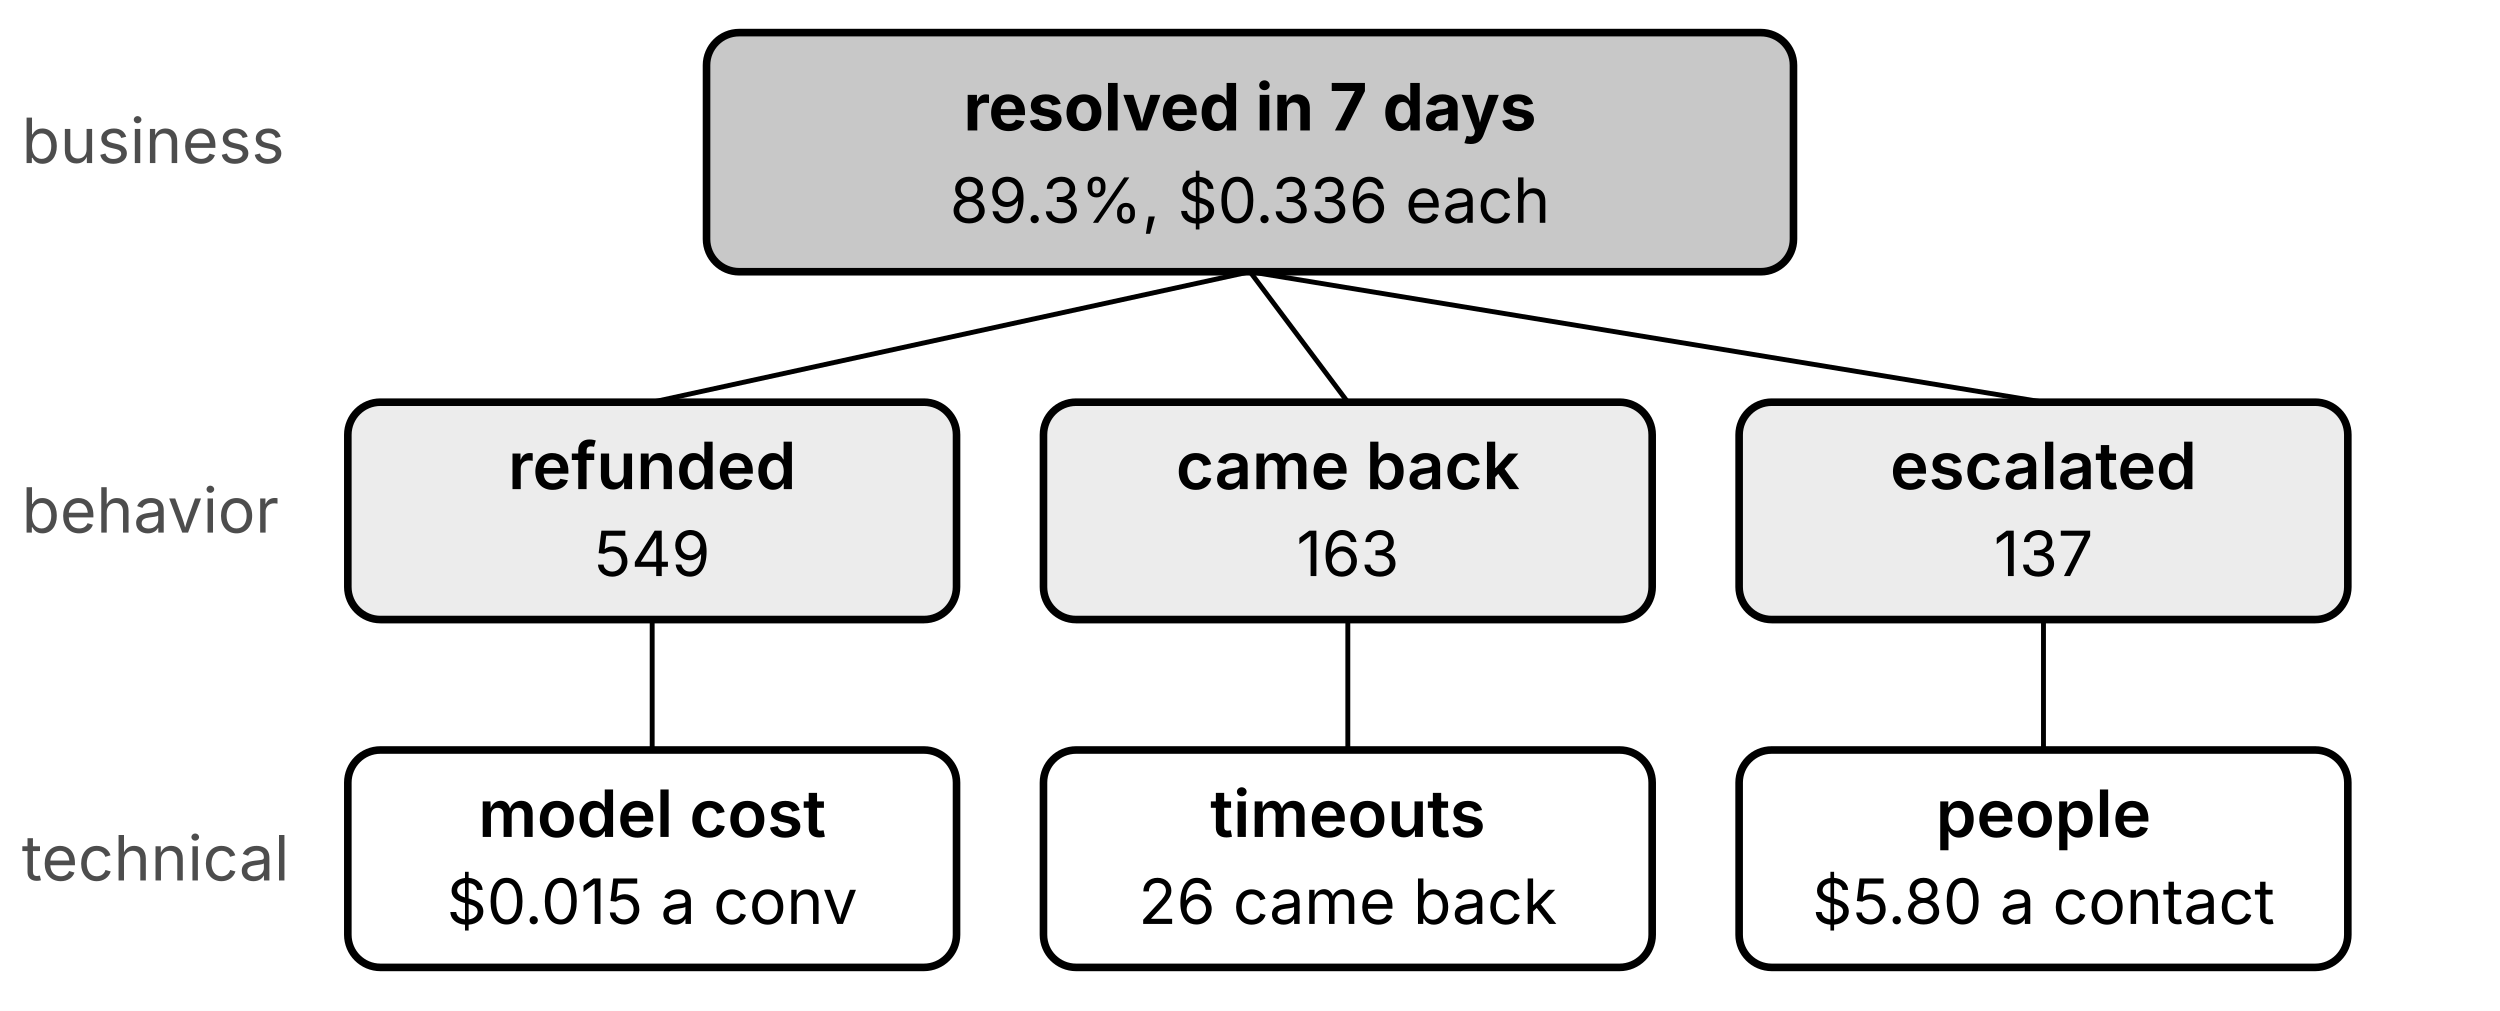
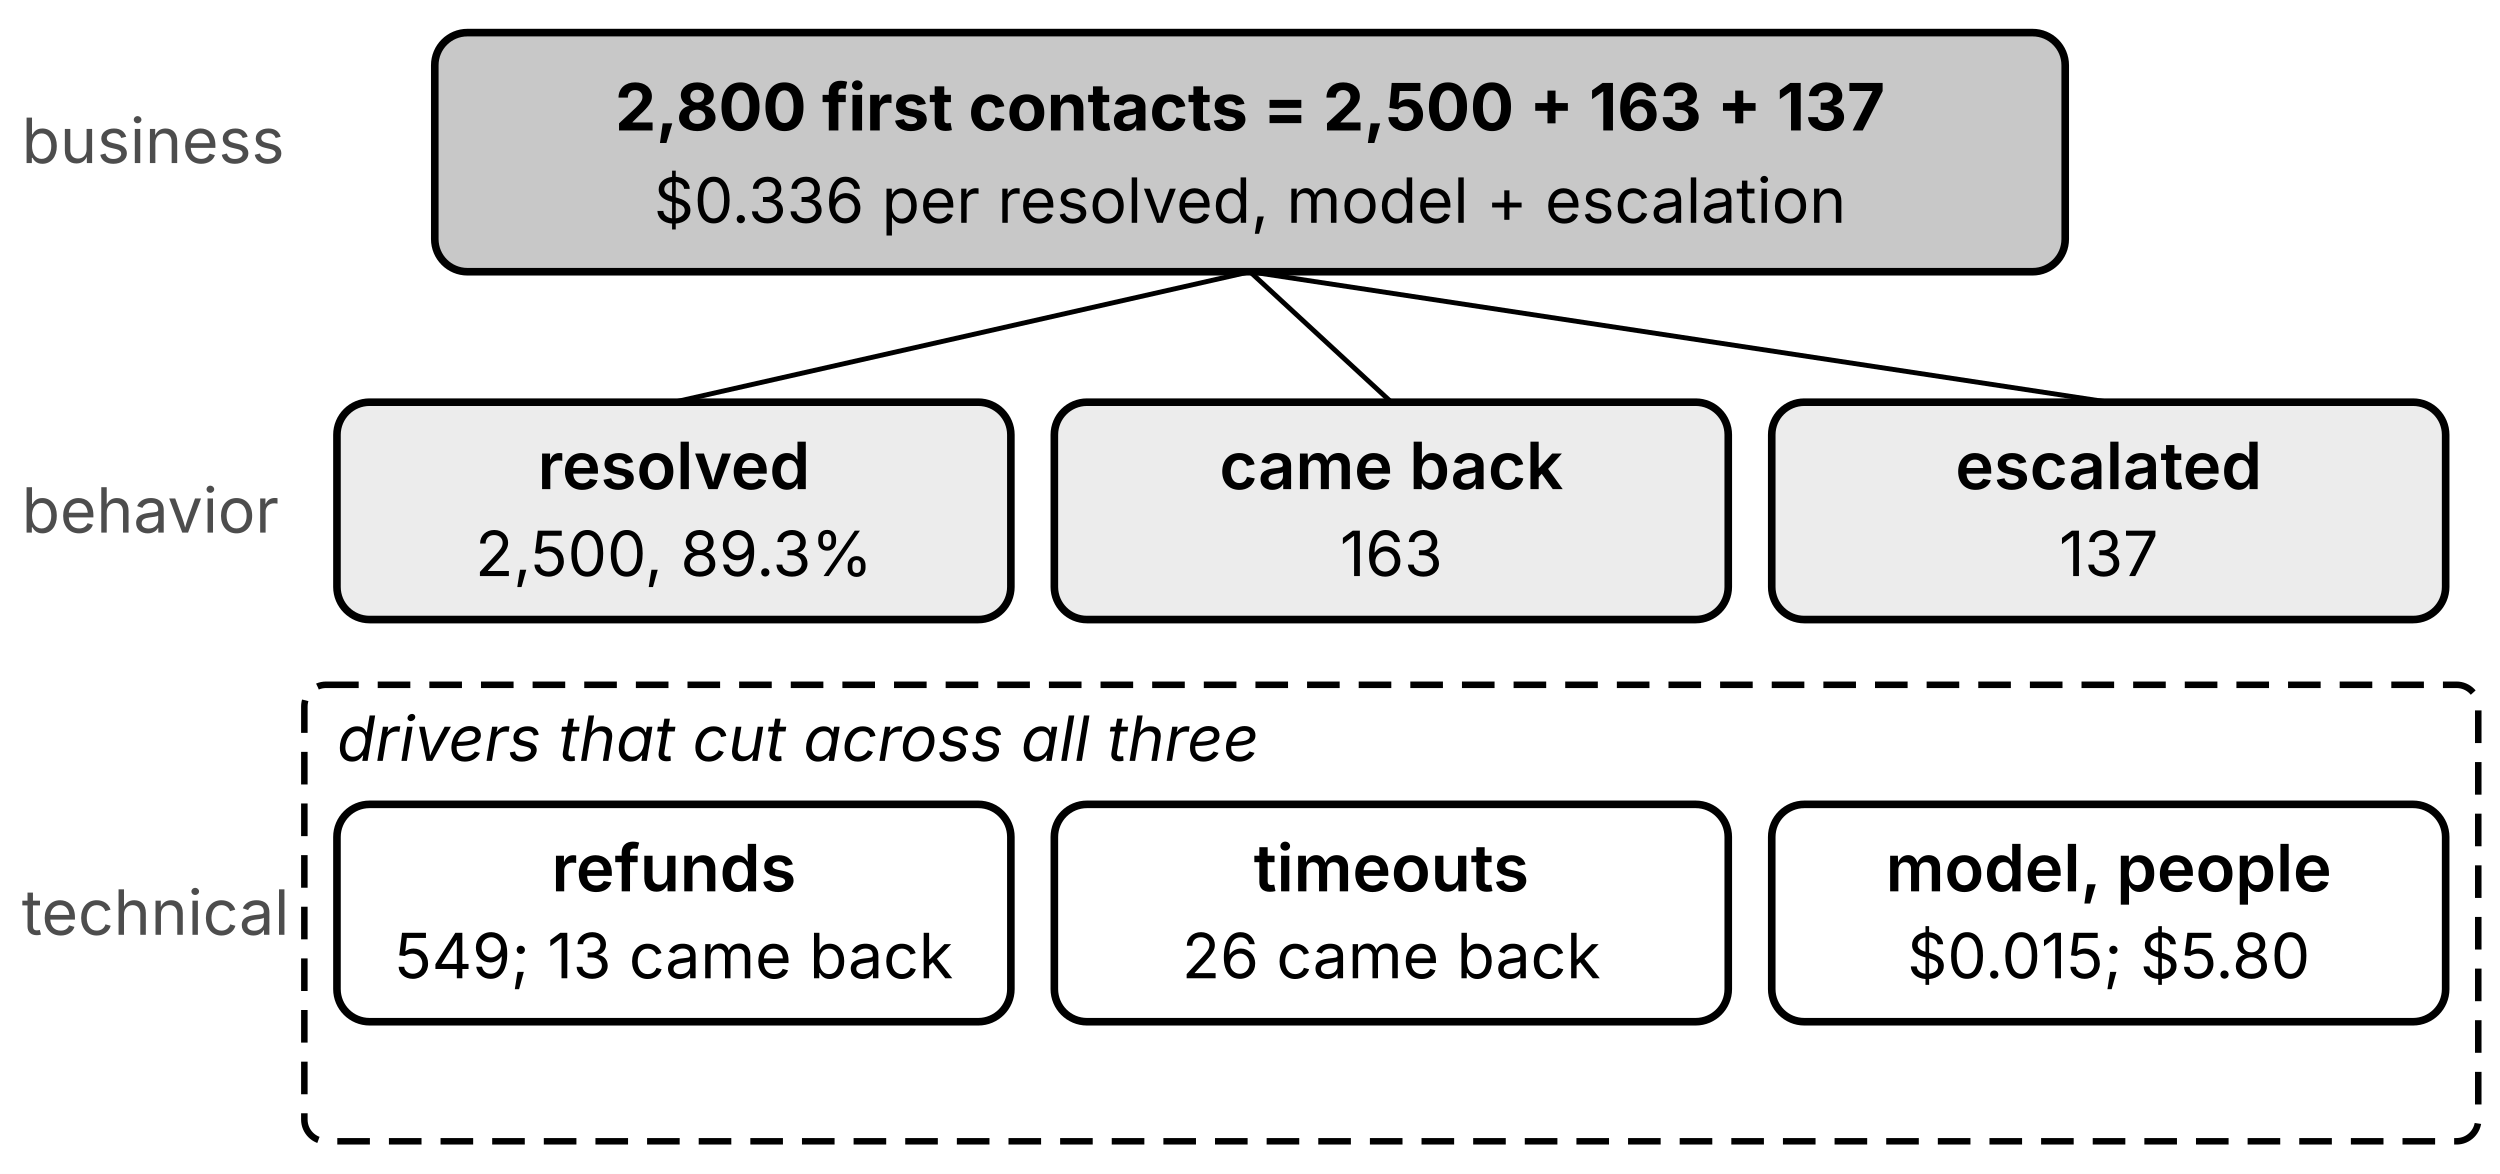
- <svg xmlns="http://www.w3.org/2000/svg" width="4.6in" height="1.86in" viewBox="0 0 460 186">
+ <svg xmlns="http://www.w3.org/2000/svg" width="4.6in" height="2.16in" viewBox="0 0 460 216">
  <defs>
    <marker id="call" viewBox="0 0 10 10" refX="9" refY="5" markerWidth="7" markerHeight="7" orient="auto-start-reverse">
      <path d="M0,0 L10,5 L0,10 z" fill="#000000" />
    </marker>
    <marker id="trace" viewBox="0 0 10 10" refX="9" refY="5" markerWidth="8" markerHeight="8" orient="auto-start-reverse">
      <path d="M1,1 L9,5 L1,9" fill="none" stroke="#000000" stroke-width="1.3" />
    </marker>
  </defs>
-   <rect width="460" height="186" fill="#ffffff" />
-   <rect x="130" y="6" width="200" height="44" rx="6" fill="#c8c8c8" stroke="#000000" stroke-width="1.4" />
-   <text x="230" y="24.0" font-family="Inter, 'DejaVu Sans', sans-serif" font-size="12" font-weight="700" text-anchor="middle" fill="#000000">resolved in 7 days</text>
-   <text x="230" y="41.0" font-family="Inter, 'DejaVu Sans', sans-serif" font-size="11.5" font-weight="400" text-anchor="middle" fill="#000000">89.3%, $0.336 each</text>
+   <rect width="460" height="216" fill="#ffffff" />
+   <rect x="80" y="6" width="300" height="44" rx="6" fill="#c8c8c8" stroke="#000000" stroke-width="1.4" />
+   <text x="230" y="24.0" font-family="Inter, 'DejaVu Sans', sans-serif" font-size="12" font-weight="700" text-anchor="middle" fill="#000000">2,800 first contacts = 2,500 + 163 + 137</text>
+   <text x="230" y="41.0" font-family="Inter, 'DejaVu Sans', sans-serif" font-size="11.5" font-weight="400" text-anchor="middle" fill="#000000">$0.336 per resolved, model + escalation</text>
  <text x="4" y="30.0" font-family="Inter, 'DejaVu Sans', sans-serif" font-size="11.5" font-weight="400" text-anchor="start" fill="#4d4d4d">business</text>
-   <path d="M230,50 L120,74" fill="none" stroke="#000000" stroke-width="0.9" />
-   <rect x="64" y="74" width="112" height="40" rx="6" fill="#ececec" stroke="#000000" stroke-width="1.4" />
-   <text x="120" y="90.0" font-family="Inter, 'DejaVu Sans', sans-serif" font-size="12" font-weight="600" text-anchor="middle" fill="#000000">refunded</text>
-   <text x="120" y="106.0" font-family="Inter, 'DejaVu Sans', sans-serif" font-size="11.5" font-weight="400" text-anchor="middle" fill="#000000">549</text>
-   <path d="M230,50 L248,74" fill="none" stroke="#000000" stroke-width="0.9" />
-   <rect x="192" y="74" width="112" height="40" rx="6" fill="#ececec" stroke="#000000" stroke-width="1.4" />
-   <text x="248" y="90.0" font-family="Inter, 'DejaVu Sans', sans-serif" font-size="12" font-weight="600" text-anchor="middle" fill="#000000">came back</text>
-   <text x="248" y="106.0" font-family="Inter, 'DejaVu Sans', sans-serif" font-size="11.5" font-weight="400" text-anchor="middle" fill="#000000">163</text>
-   <path d="M230,50 L376,74" fill="none" stroke="#000000" stroke-width="0.9" />
-   <rect x="320" y="74" width="112" height="40" rx="6" fill="#ececec" stroke="#000000" stroke-width="1.4" />
-   <text x="376" y="90.0" font-family="Inter, 'DejaVu Sans', sans-serif" font-size="12" font-weight="600" text-anchor="middle" fill="#000000">escalated</text>
-   <text x="376" y="106.0" font-family="Inter, 'DejaVu Sans', sans-serif" font-size="11.5" font-weight="400" text-anchor="middle" fill="#000000">137</text>
+   <path d="M230,50 L124,74" fill="none" stroke="#000000" stroke-width="0.9" />
+   <rect x="62" y="74" width="124" height="40" rx="6" fill="#ececec" stroke="#000000" stroke-width="1.4" />
+   <text x="124" y="90.0" font-family="Inter, 'DejaVu Sans', sans-serif" font-size="12" font-weight="600" text-anchor="middle" fill="#000000">resolved</text>
+   <text x="124" y="106.0" font-family="Inter, 'DejaVu Sans', sans-serif" font-size="11.5" font-weight="400" text-anchor="middle" fill="#000000">2,500, 89.3%</text>
+   <path d="M230,50 L256,74" fill="none" stroke="#000000" stroke-width="0.9" />
+   <rect x="194" y="74" width="124" height="40" rx="6" fill="#ececec" stroke="#000000" stroke-width="1.4" />
+   <text x="256" y="90.0" font-family="Inter, 'DejaVu Sans', sans-serif" font-size="12" font-weight="600" text-anchor="middle" fill="#000000">came back</text>
+   <text x="256" y="106.0" font-family="Inter, 'DejaVu Sans', sans-serif" font-size="11.5" font-weight="400" text-anchor="middle" fill="#000000">163</text>
+   <path d="M230,50 L388,74" fill="none" stroke="#000000" stroke-width="0.9" />
+   <rect x="326" y="74" width="124" height="40" rx="6" fill="#ececec" stroke="#000000" stroke-width="1.4" />
+   <text x="388" y="90.0" font-family="Inter, 'DejaVu Sans', sans-serif" font-size="12" font-weight="600" text-anchor="middle" fill="#000000">escalated</text>
+   <text x="388" y="106.0" font-family="Inter, 'DejaVu Sans', sans-serif" font-size="11.5" font-weight="400" text-anchor="middle" fill="#000000">137</text>
  <text x="4" y="98.0" font-family="Inter, 'DejaVu Sans', sans-serif" font-size="11.5" font-weight="400" text-anchor="start" fill="#4d4d4d">behavior</text>
-   <path d="M120,114 L120,138" fill="none" stroke="#000000" stroke-width="0.9" />
-   <rect x="64" y="138" width="112" height="40" rx="6" fill="#ffffff" stroke="#000000" stroke-width="1.4" />
-   <text x="120" y="154.0" font-family="Inter, 'DejaVu Sans', sans-serif" font-size="12" font-weight="600" text-anchor="middle" fill="#000000">model cost</text>
-   <text x="120" y="170.0" font-family="Inter, 'DejaVu Sans', sans-serif" font-size="11.5" font-weight="400" text-anchor="middle" fill="#000000">$0.015 a conv</text>
-   <path d="M248,114 L248,138" fill="none" stroke="#000000" stroke-width="0.9" />
-   <rect x="192" y="138" width="112" height="40" rx="6" fill="#ffffff" stroke="#000000" stroke-width="1.4" />
-   <text x="248" y="154.0" font-family="Inter, 'DejaVu Sans', sans-serif" font-size="12" font-weight="600" text-anchor="middle" fill="#000000">timeouts</text>
-   <text x="248" y="170.0" font-family="Inter, 'DejaVu Sans', sans-serif" font-size="11.5" font-weight="400" text-anchor="middle" fill="#000000">26 came back</text>
-   <path d="M376,114 L376,138" fill="none" stroke="#000000" stroke-width="0.9" />
-   <rect x="320" y="138" width="112" height="40" rx="6" fill="#ffffff" stroke="#000000" stroke-width="1.4" />
-   <text x="376" y="154.0" font-family="Inter, 'DejaVu Sans', sans-serif" font-size="12" font-weight="600" text-anchor="middle" fill="#000000">people</text>
-   <text x="376" y="170.0" font-family="Inter, 'DejaVu Sans', sans-serif" font-size="11.5" font-weight="400" text-anchor="middle" fill="#000000">$5.80 a contact</text>
-   <text x="4" y="162.0" font-family="Inter, 'DejaVu Sans', sans-serif" font-size="11.5" font-weight="400" text-anchor="start" fill="#4d4d4d">technical</text>
+   <rect x="56" y="126" width="400" height="84" rx="4" fill="none" stroke="#000000" stroke-width="1.2" stroke-dasharray="6 3.5" />
+   <text x="62" y="140.0" font-family="Inter, 'DejaVu Sans', sans-serif" font-size="11.5" font-weight="400" text-anchor="start" font-style="italic" fill="#000000">drivers that cut across all three</text>
+   <rect x="62" y="148" width="124" height="40" rx="6" fill="#ffffff" stroke="#000000" stroke-width="1.4" />
+   <text x="124" y="164.0" font-family="Inter, 'DejaVu Sans', sans-serif" font-size="12" font-weight="600" text-anchor="middle" fill="#000000">refunds</text>
+   <text x="124" y="180.0" font-family="Inter, 'DejaVu Sans', sans-serif" font-size="11.5" font-weight="400" text-anchor="middle" fill="#000000">549; 13 came back</text>
+   <rect x="194" y="148" width="124" height="40" rx="6" fill="#ffffff" stroke="#000000" stroke-width="1.4" />
+   <text x="256" y="164.0" font-family="Inter, 'DejaVu Sans', sans-serif" font-size="12" font-weight="600" text-anchor="middle" fill="#000000">timeouts</text>
+   <text x="256" y="180.0" font-family="Inter, 'DejaVu Sans', sans-serif" font-size="11.5" font-weight="400" text-anchor="middle" fill="#000000">26 came back</text>
+   <rect x="326" y="148" width="124" height="40" rx="6" fill="#ffffff" stroke="#000000" stroke-width="1.4" />
+   <text x="388" y="164.0" font-family="Inter, 'DejaVu Sans', sans-serif" font-size="12" font-weight="600" text-anchor="middle" fill="#000000">model, people</text>
+   <text x="388" y="180.0" font-family="Inter, 'DejaVu Sans', sans-serif" font-size="11.5" font-weight="400" text-anchor="middle" fill="#000000">$0.015; $5.80</text>
+   <text x="4" y="172.0" font-family="Inter, 'DejaVu Sans', sans-serif" font-size="11.5" font-weight="400" text-anchor="start" fill="#4d4d4d">technical</text>
</svg>
